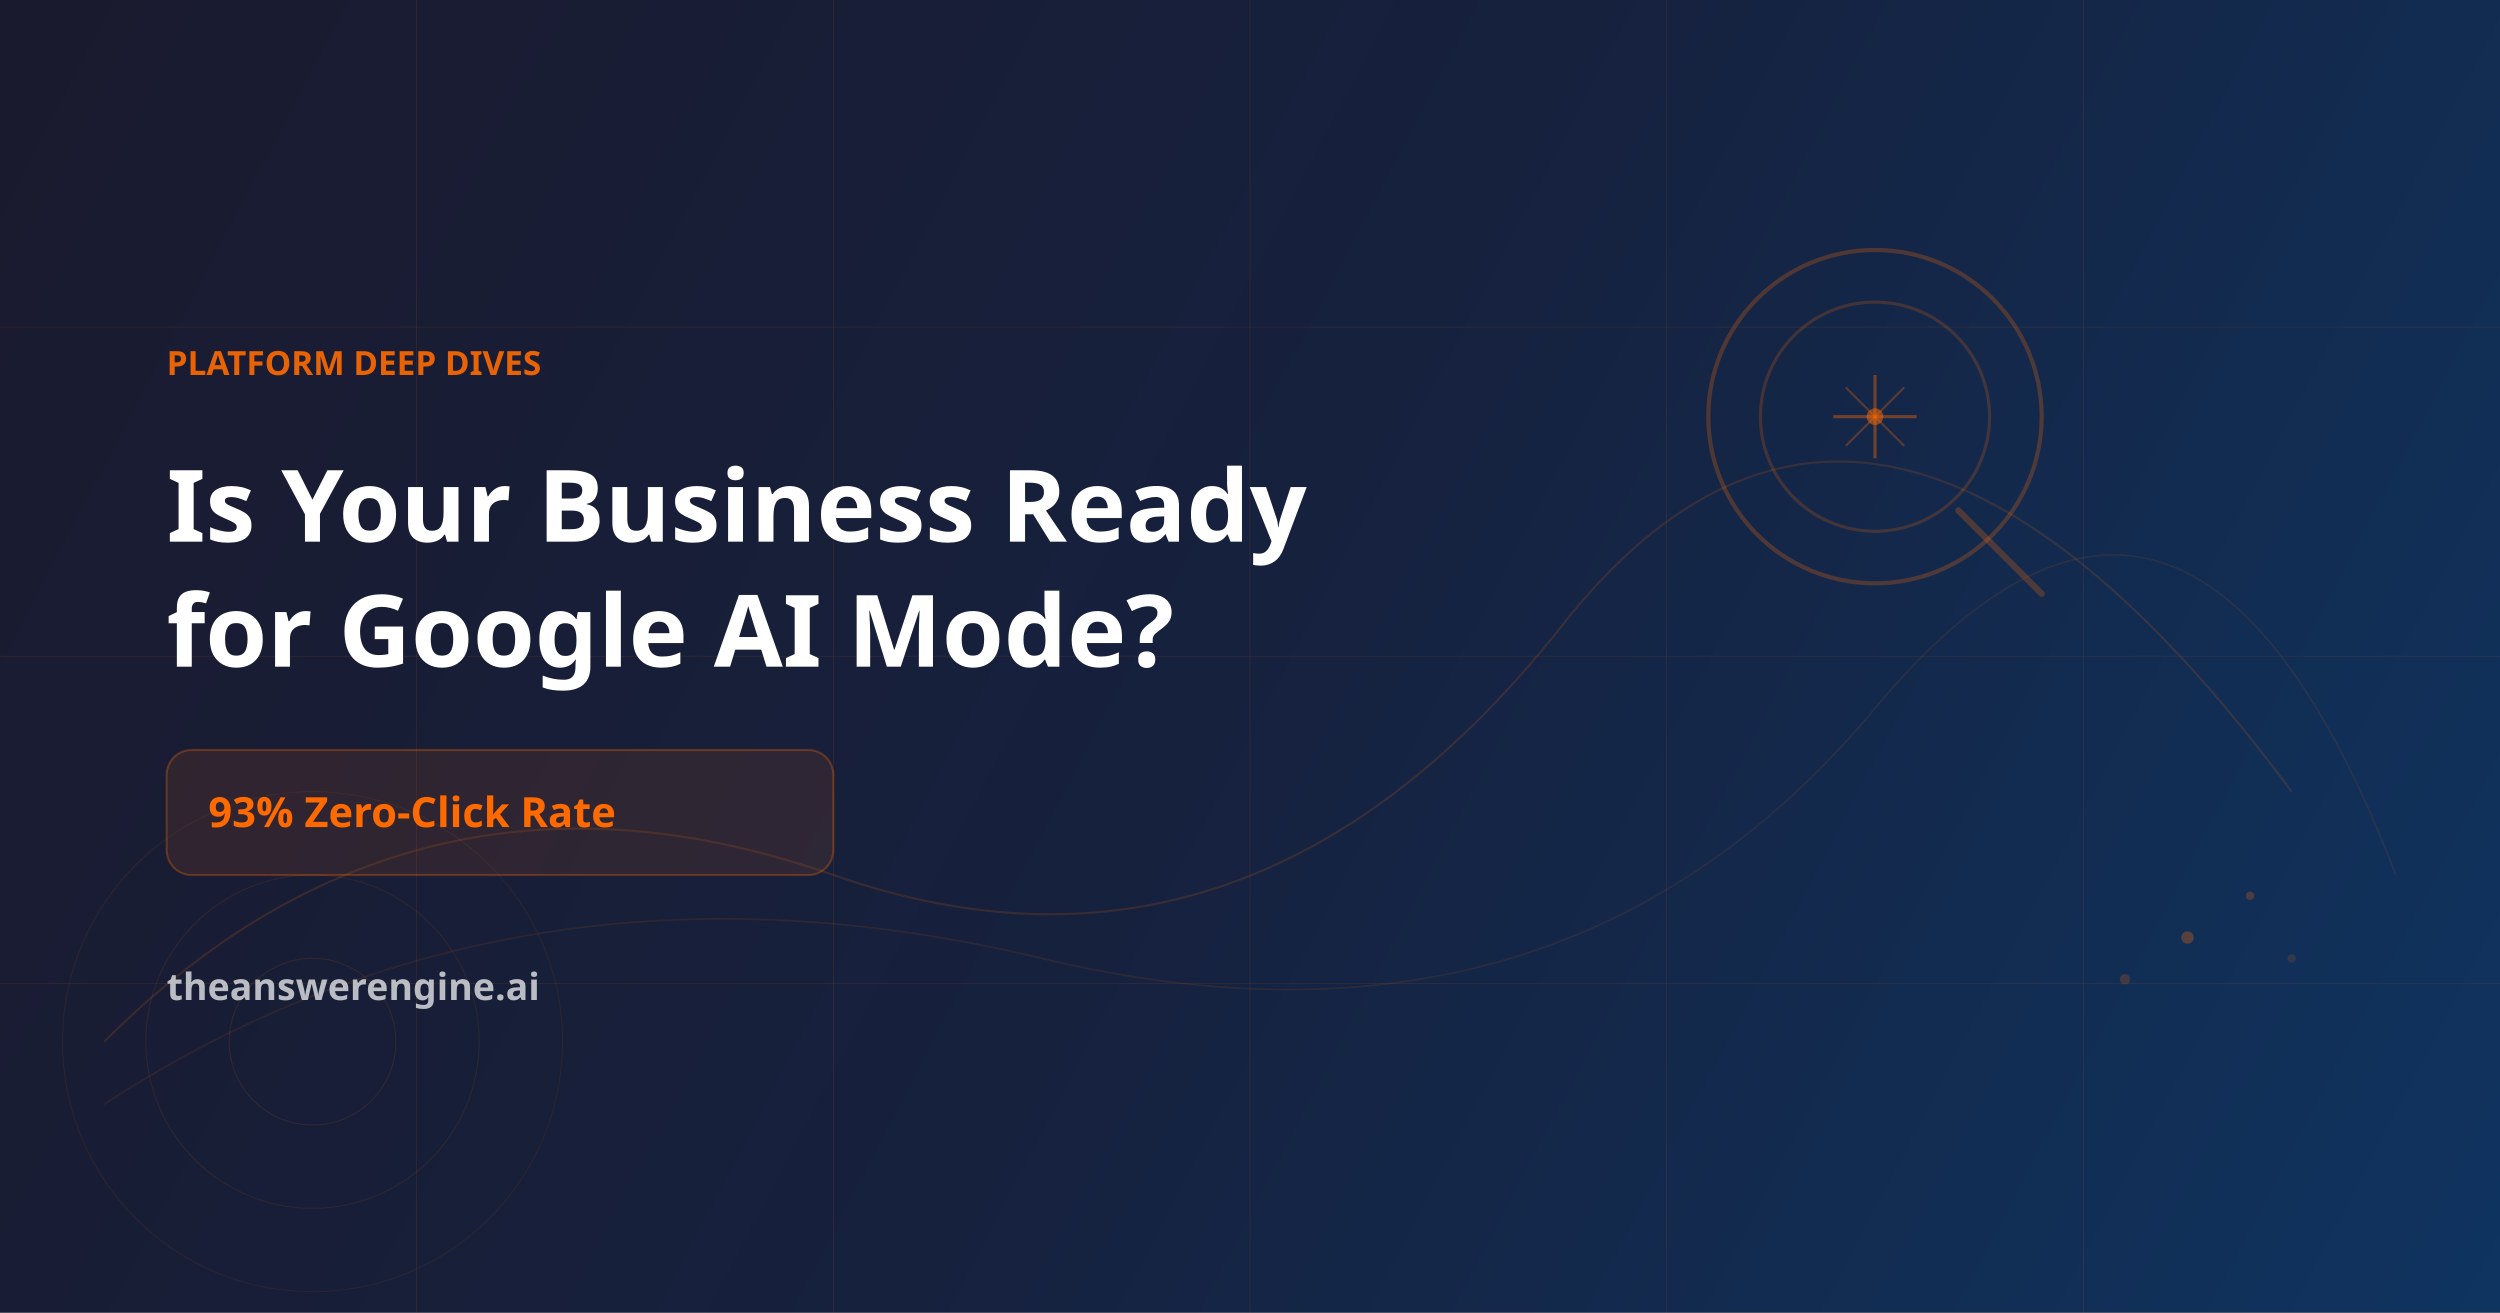
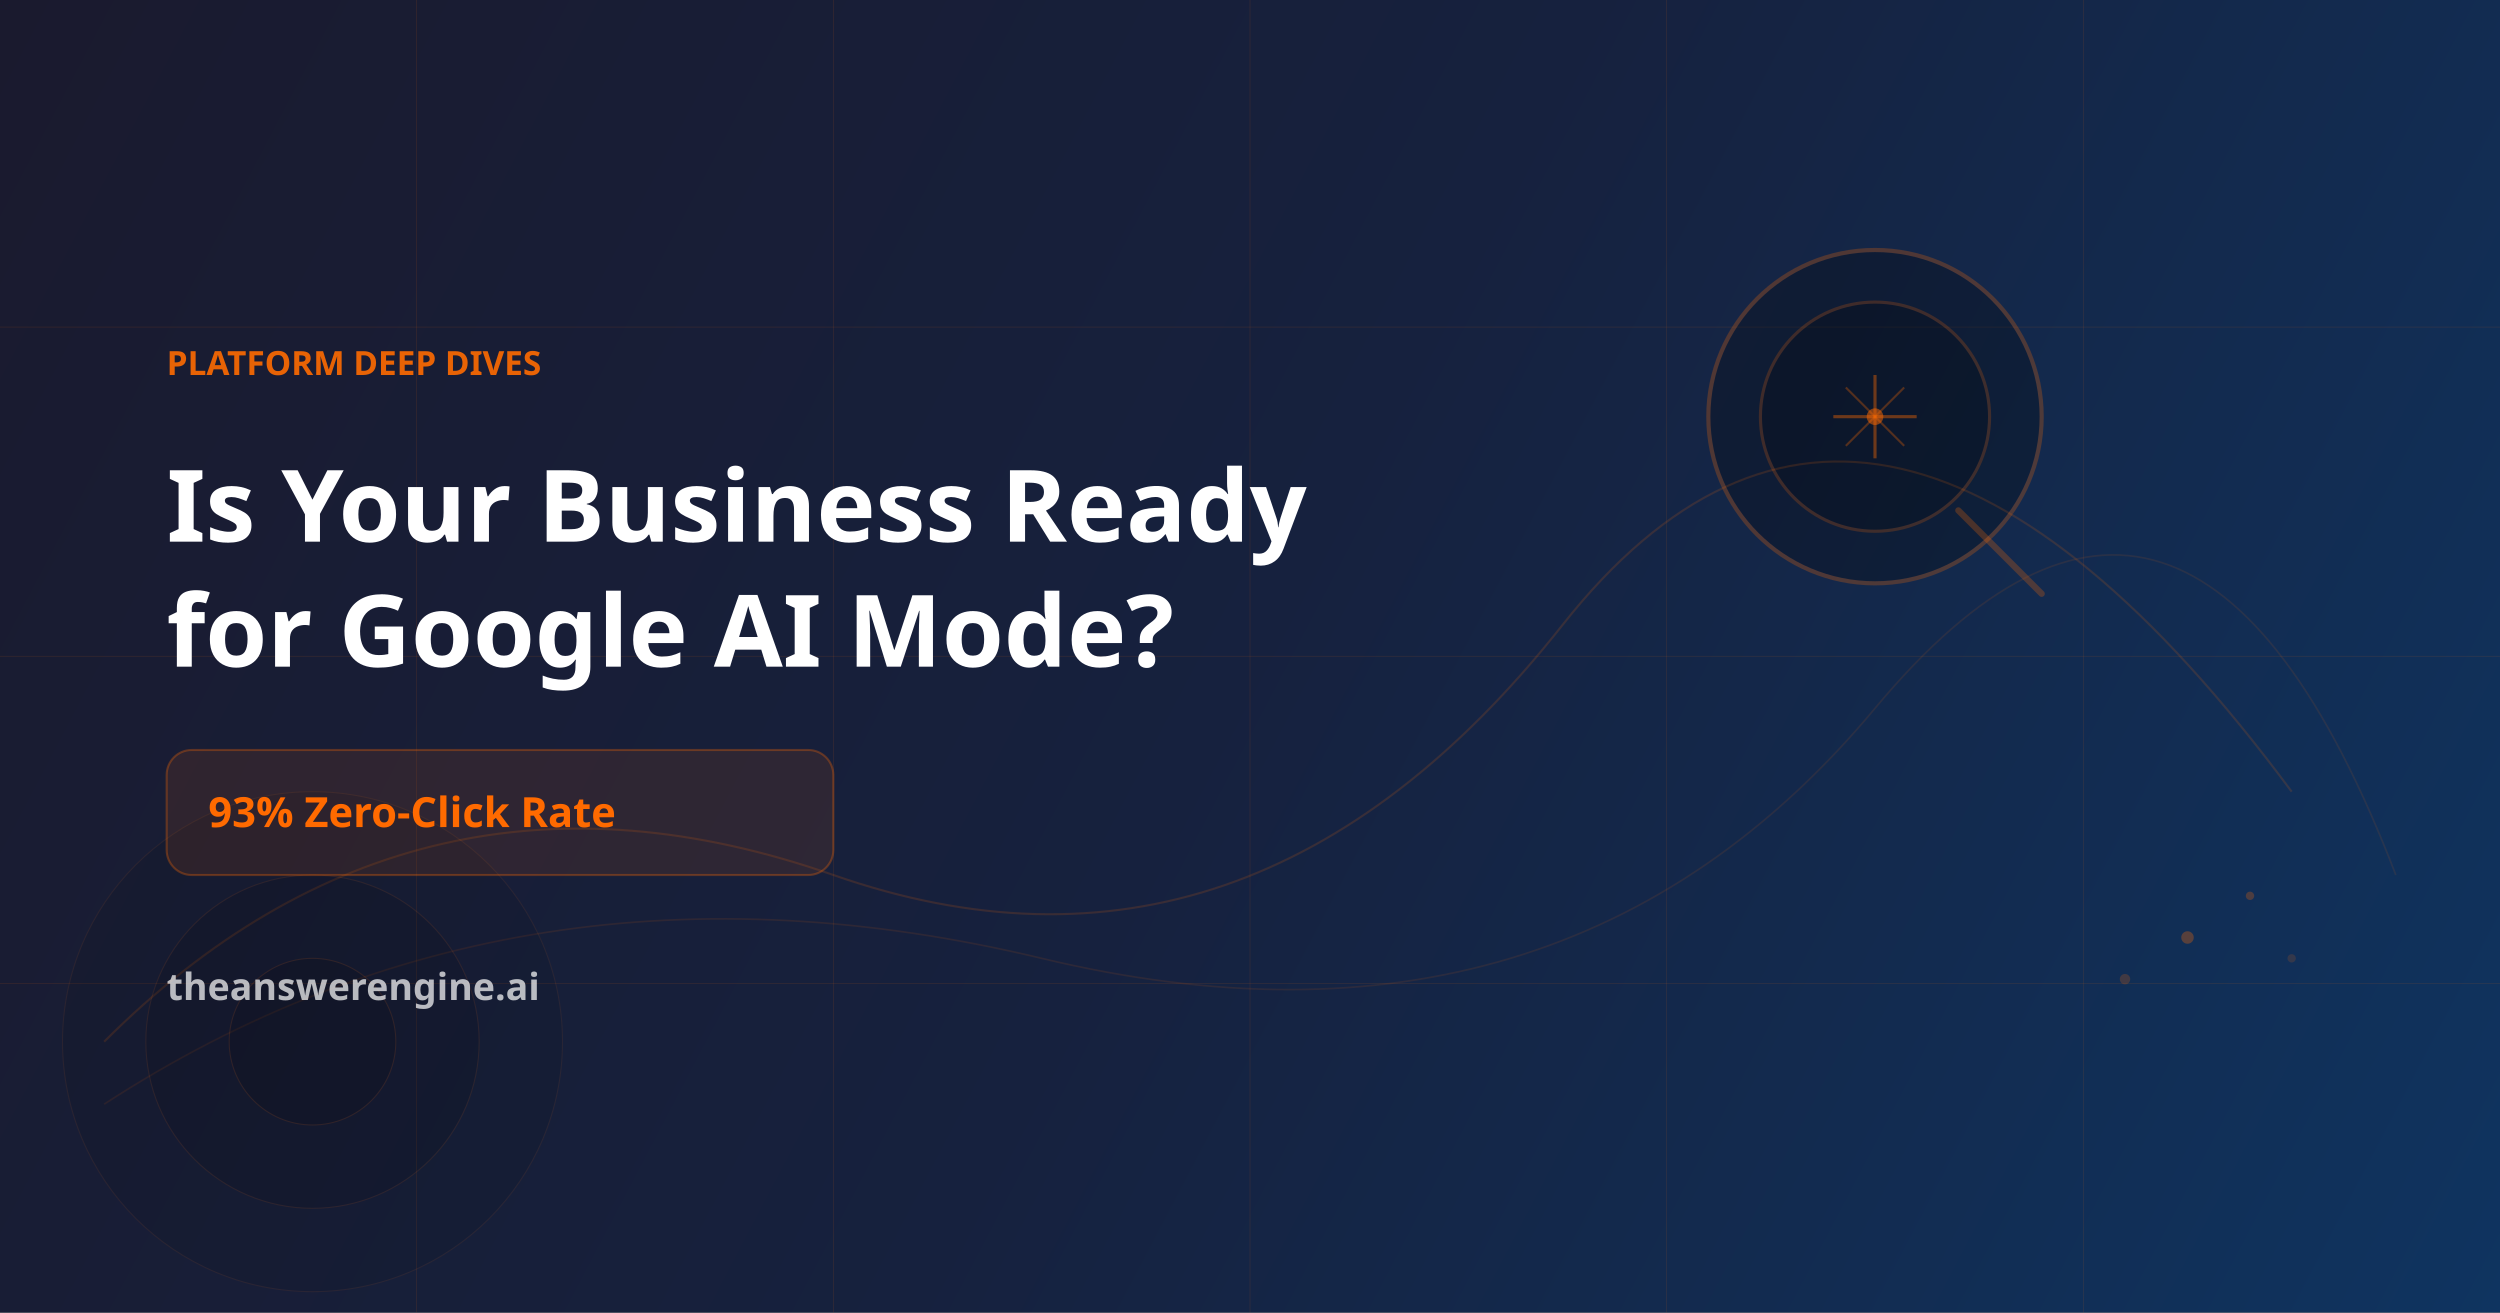
- <svg xmlns="http://www.w3.org/2000/svg" viewBox="0 0 1200 630" fill="none">
+ <svg xmlns="http://www.w3.org/2000/svg" width="1200" height="630" viewBox="0 0 1200 630">
  <rect width="1200" height="630" fill="#0F1117" />
  <defs>
    <linearGradient id="heroBg" x1="0" y1="0" x2="1200" y2="630" gradientUnits="userSpaceOnUse">
      <stop offset="0%" stop-color="#1a1a2e" />
      <stop offset="50%" stop-color="#16213e" />
      <stop offset="100%" stop-color="#0f3460" />
    </linearGradient>
    <linearGradient id="accentGlow" x1="0" y1="0" x2="1" y2="1">
      <stop offset="0%" stop-color="#FF6A00" stop-opacity="0.3" />
      <stop offset="100%" stop-color="#FF6A00" stop-opacity="0" />
    </linearGradient>
  </defs>
  <rect width="1200" height="630" fill="url(#heroBg)" />
  <line x1="200" y1="0" x2="200" y2="630" stroke="#FF6A00" stroke-width="0.3" opacity="0.15" />
  <line x1="400" y1="0" x2="400" y2="630" stroke="#FF6A00" stroke-width="0.3" opacity="0.15" />
  <line x1="600" y1="0" x2="600" y2="630" stroke="#FF6A00" stroke-width="0.3" opacity="0.15" />
  <line x1="800" y1="0" x2="800" y2="630" stroke="#FF6A00" stroke-width="0.3" opacity="0.15" />
  <line x1="1000" y1="0" x2="1000" y2="630" stroke="#FF6A00" stroke-width="0.3" opacity="0.15" />
  <line x1="0" y1="157" x2="1200" y2="157" stroke="#FF6A00" stroke-width="0.3" opacity="0.15" />
  <line x1="0" y1="315" x2="1200" y2="315" stroke="#FF6A00" stroke-width="0.3" opacity="0.15" />
  <line x1="0" y1="472" x2="1200" y2="472" stroke="#FF6A00" stroke-width="0.3" opacity="0.15" />
  <circle cx="900" cy="200" r="80" stroke="#FF6A00" stroke-width="2" opacity="0.25" />
  <circle cx="900" cy="200" r="55" stroke="#FF6A00" stroke-width="1.5" opacity="0.2" />
  <line x1="940" y1="245" x2="980" y2="285" stroke="#FF6A00" stroke-width="3" opacity="0.25" stroke-linecap="round" />
  <circle cx="900" cy="200" r="4" fill="#FF6A00" opacity="0.5" />
  <line x1="900" y1="180" x2="900" y2="220" stroke="#FF6A00" stroke-width="1.5" opacity="0.4" />
  <line x1="880" y1="200" x2="920" y2="200" stroke="#FF6A00" stroke-width="1.5" opacity="0.4" />
  <line x1="886" y1="186" x2="914" y2="214" stroke="#FF6A00" stroke-width="1" opacity="0.3" />
  <line x1="914" y1="186" x2="886" y2="214" stroke="#FF6A00" stroke-width="1" opacity="0.3" />
  <path d="M50,500 Q200,350 400,420 T750,300 T1100,380" stroke="#FF6A00" stroke-width="1" opacity="0.15" fill="none" />
  <path d="M50,530 Q250,400 500,460 T900,340 T1150,420" stroke="#FF6A00" stroke-width="0.8" opacity="0.1" fill="none" />
  <circle cx="150" cy="500" r="120" stroke="#FF6A00" stroke-width="0.5" opacity="0.08" />
  <circle cx="150" cy="500" r="80" stroke="#FF6A00" stroke-width="0.5" opacity="0.1" />
  <circle cx="150" cy="500" r="40" stroke="#FF6A00" stroke-width="0.5" opacity="0.12" />
  <text x="80" y="180" font-family="system-ui, sans-serif" font-size="16" font-weight="600" fill="#FF6A00" opacity="0.9">PLATFORM DEEP DIVES</text>
  <text x="80" y="260" font-family="system-ui, sans-serif" font-size="48" font-weight="800" fill="white">Is Your Business Ready</text>
  <text x="80" y="320" font-family="system-ui, sans-serif" font-size="48" font-weight="800" fill="white">for Google AI Mode?</text>
  <rect x="80" y="360" width="320" height="60" rx="12" fill="#FF6A00" fill-opacity="0.1" stroke="#FF6A00" stroke-width="1" stroke-opacity="0.3" />
  <text x="100" y="397" font-family="system-ui, sans-serif" font-size="20" font-weight="700" fill="#FF6A00">93% Zero-Click Rate</text>
  <text x="80" y="480" font-family="system-ui, sans-serif" font-size="18" font-weight="600" fill="white" opacity="0.7">theanswerengine.ai</text>
  <circle cx="1050" cy="450" r="3" fill="#FF6A00" opacity="0.3" />
  <circle cx="1080" cy="430" r="2" fill="#FF6A00" opacity="0.25" />
  <circle cx="1020" cy="470" r="2.5" fill="#FF6A00" opacity="0.2" />
  <circle cx="1100" cy="460" r="2" fill="#FF6A00" opacity="0.15" />
</svg>
